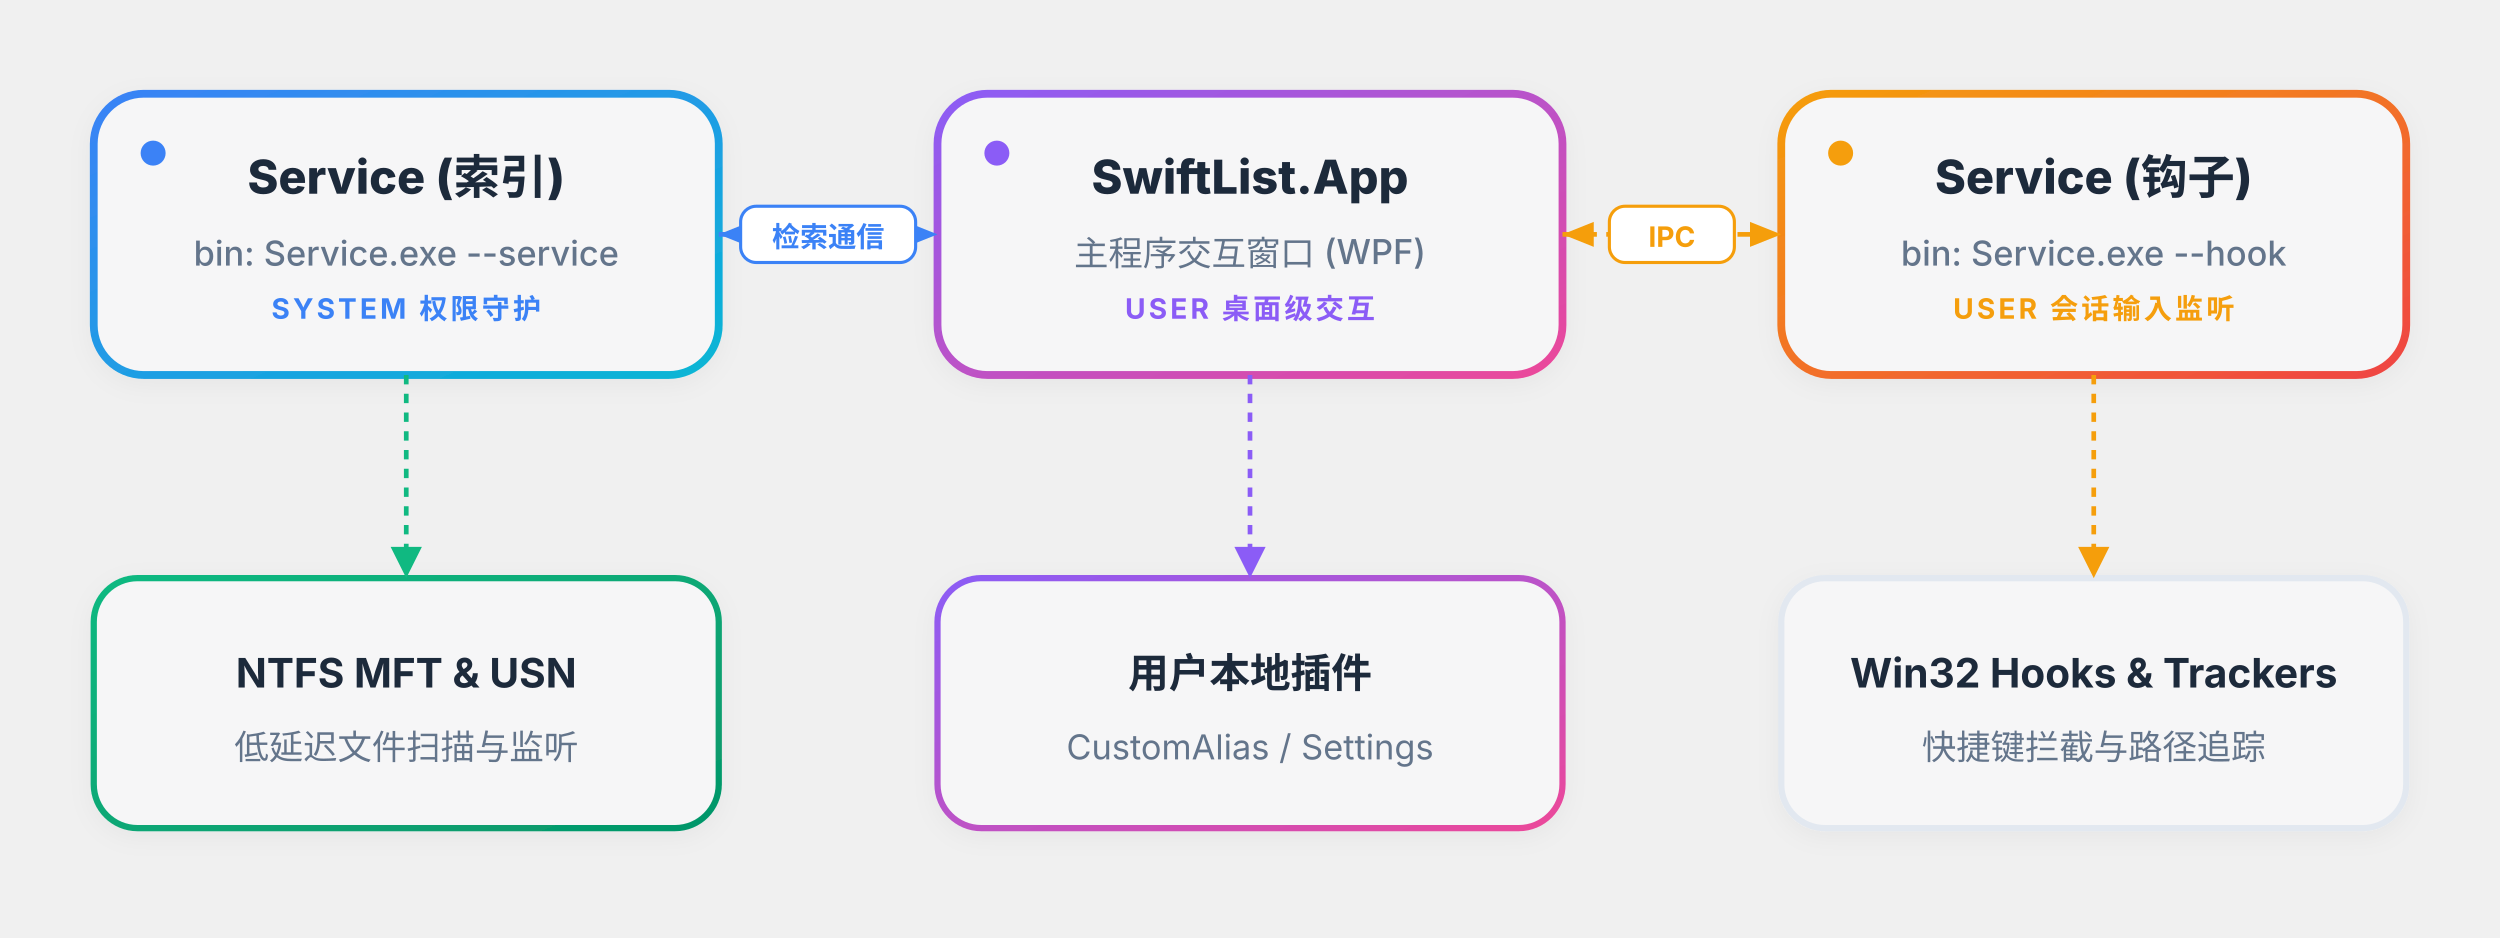
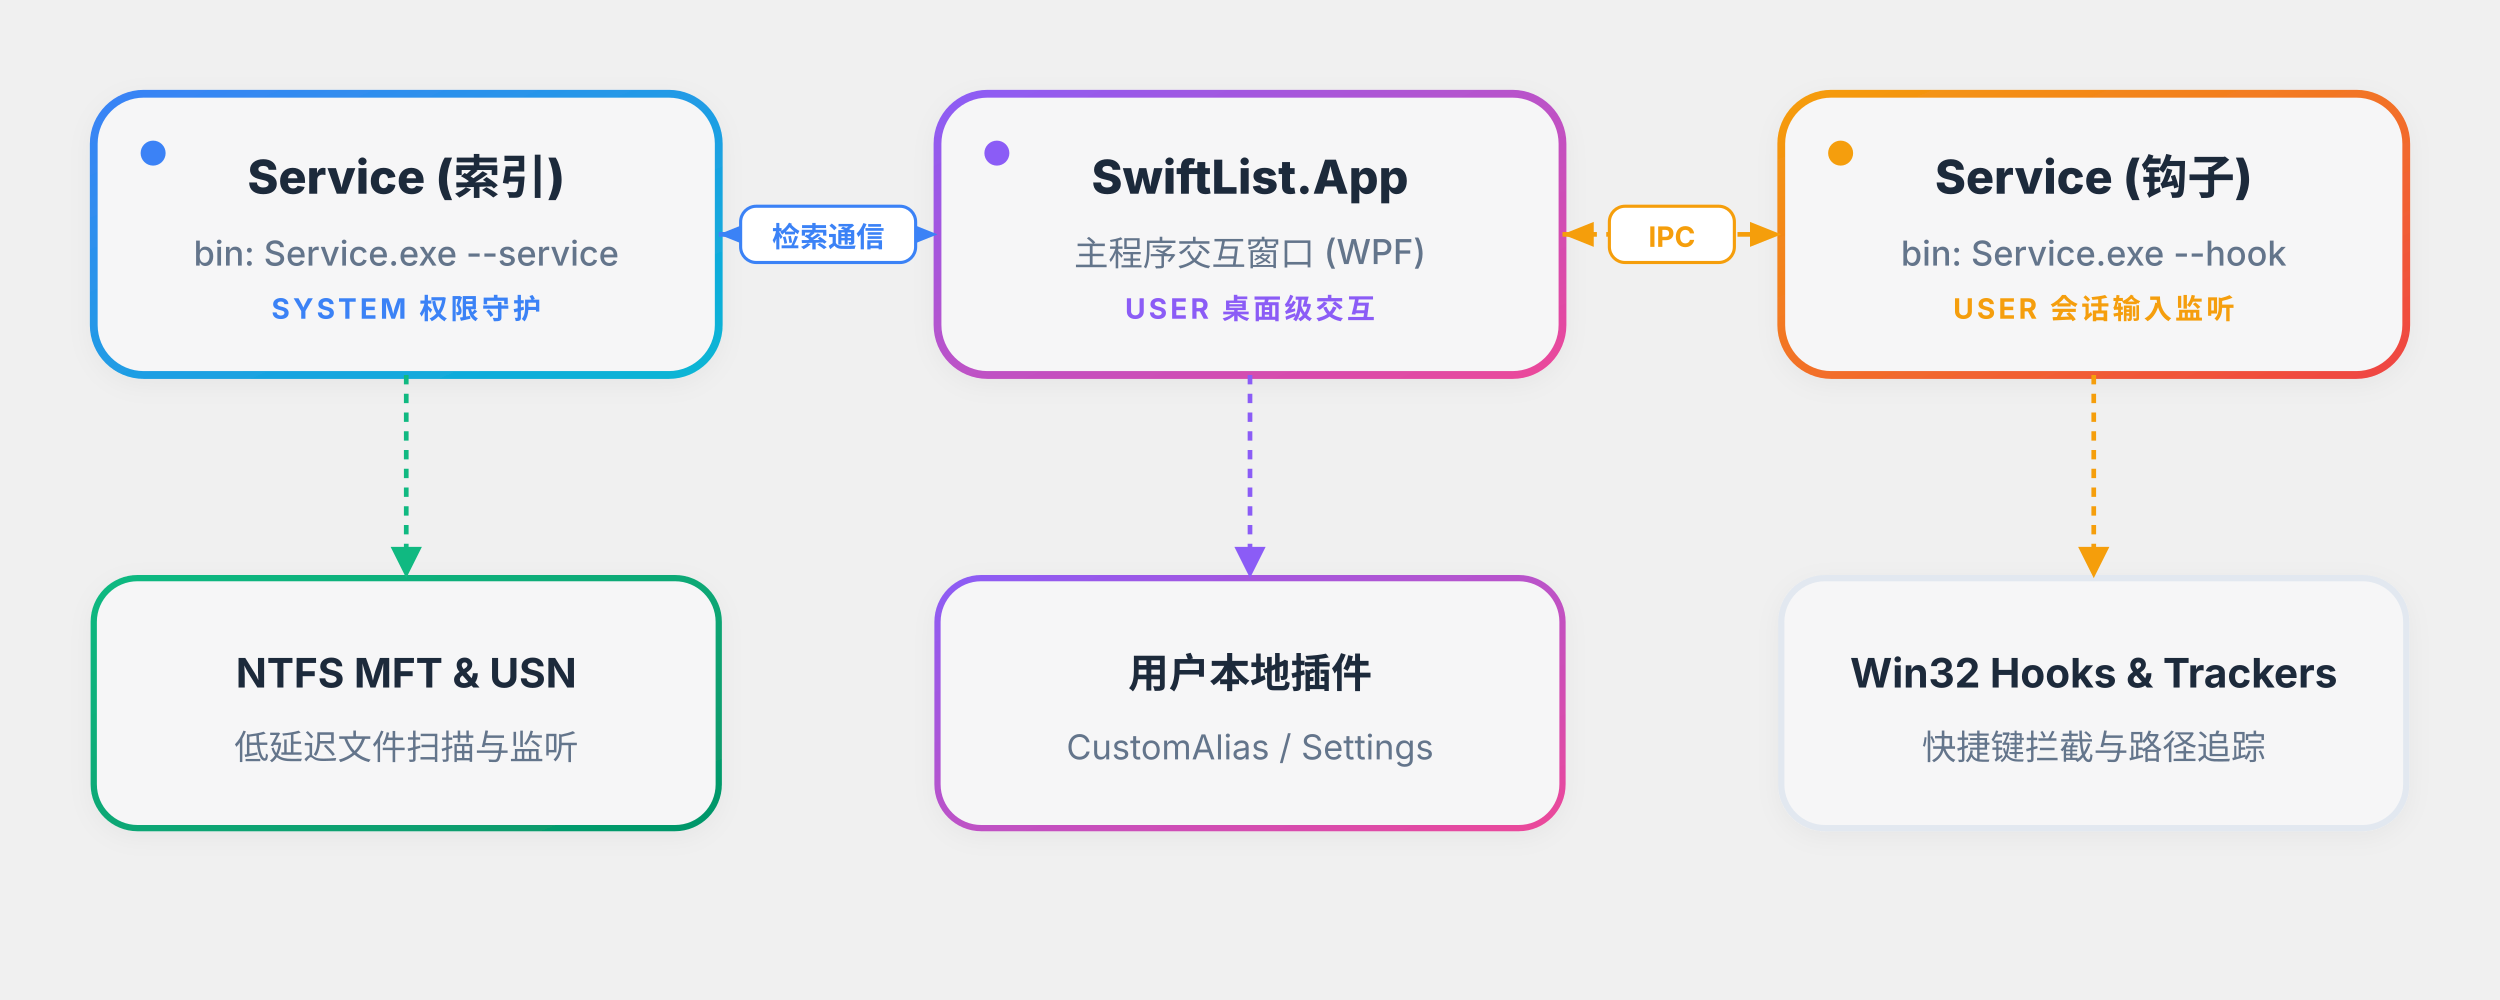
- <svg xmlns="http://www.w3.org/2000/svg" viewBox="0 0 800 300" class="architecture-diagram" style="width: 100%; max-width: 800px; margin: 30px auto; display: block; font-family: system-ui, -apple-system, sans-serif; background-color: transparent;">
+ <svg xmlns="http://www.w3.org/2000/svg" viewBox="0 0 800 320" class="architecture-diagram" style="width: 100%; max-width: 800px; margin: 30px auto; display: block; font-family: system-ui, -apple-system, sans-serif; background-color: transparent;">
  <defs>
    <linearGradient id="serviceGrad" x1="0%" y1="0%" x2="100%" y2="100%">
      <stop offset="0%" stop-color="#3b82f6" />
      <stop offset="100%" stop-color="#06b6d4" />
    </linearGradient>
    <linearGradient id="appGrad" x1="0%" y1="0%" x2="100%" y2="100%">
      <stop offset="0%" stop-color="#8b5cf6" />
      <stop offset="100%" stop-color="#ec4899" />
    </linearGradient>
    <linearGradient id="hookGrad" x1="0%" y1="0%" x2="100%" y2="100%">
      <stop offset="0%" stop-color="#f59e0b" />
      <stop offset="100%" stop-color="#ef4444" />
    </linearGradient>
    <linearGradient id="dbGrad" x1="0%" y1="0%" x2="100%" y2="100%">
      <stop offset="0%" stop-color="#10b981" />
      <stop offset="100%" stop-color="#059669" />
    </linearGradient>
    <filter id="premium-shadow" x="-10%" y="-10%" width="130%" height="130%">
      <feDropShadow dx="0" dy="8" stdDeviation="12" flood-color="#0f172a" flood-opacity="0.08" />
      <feDropShadow dx="0" dy="2" stdDeviation="4" flood-color="#0f172a" flood-opacity="0.04" />
    </filter>
  </defs>
  <g filter="url(#premium-shadow)">
    <rect x="30" y="30" width="200" height="90" rx="16" fill="#f6f6f7" stroke="url(#serviceGrad)" stroke-width="2.5" />
    <rect x="45" y="45" width="8" height="8" rx="4" fill="#3b82f6" />
    <text x="130" y="62" font-weight="800" font-size="15" fill="#1e293b" text-anchor="middle">Service (索引)</text>
    <text x="130" y="85" font-size="11" fill="#64748b" text-anchor="middle" font-weight="500">bin: Service.exe --service</text>
    <text x="130" y="102" font-size="9" fill="#3b82f6" text-anchor="middle" font-weight="700" letter-spacing="1">SYSTEM 权限守护</text>
  </g>
  <g filter="url(#premium-shadow)">
    <rect x="300" y="30" width="200" height="90" rx="16" fill="#f6f6f7" stroke="url(#appGrad)" stroke-width="2.5" />
    <rect x="315" y="45" width="8" height="8" rx="4" fill="#8b5cf6" />
    <text x="400" y="62" font-weight="800" font-size="15" fill="#1e293b" text-anchor="middle">SwiftList.App</text>
    <text x="400" y="85" font-size="11" fill="#64748b" text-anchor="middle" font-weight="500">主程序交互窗口 (WPF)</text>
    <text x="400" y="102" font-size="9" fill="#8b5cf6" text-anchor="middle" font-weight="700" letter-spacing="1">USER 桌面级交互</text>
  </g>
  <g filter="url(#premium-shadow)">
    <rect x="570" y="30" width="200" height="90" rx="16" fill="#f6f6f7" stroke="url(#hookGrad)" stroke-width="2.5" />
    <rect x="585" y="45" width="8" height="8" rx="4" fill="#f59e0b" />
    <text x="670" y="62" font-weight="800" font-size="15" fill="#1e293b" text-anchor="middle">Service (钩子)</text>
    <text x="670" y="85" font-size="11" fill="#64748b" text-anchor="middle" font-weight="500">bin: Service.exe --hook</text>
    <text x="670" y="102" font-size="9" fill="#f59e0b" text-anchor="middle" font-weight="700" letter-spacing="1">USER 会话输入监听</text>
  </g>
  <g filter="url(#premium-shadow)">
    <rect x="30" y="185" width="200" height="80" rx="14" fill="#f6f6f7" stroke="url(#dbGrad)" stroke-width="2" />
    <text x="130" y="220" font-weight="700" font-size="13" fill="#1e293b" text-anchor="middle">NTFS MFT &amp; USN</text>
    <text x="130" y="243" font-size="11" fill="#64748b" text-anchor="middle">低延迟文件扫描与监听</text>
  </g>
  <g filter="url(#premium-shadow)">
    <rect x="300" y="185" width="200" height="80" rx="14" fill="#f6f6f7" stroke="url(#appGrad)" stroke-width="2" />
    <text x="400" y="220" font-weight="700" font-size="13" fill="#1e293b" text-anchor="middle">用户本地插件</text>
    <text x="400" y="243" font-size="11" fill="#64748b" text-anchor="middle">CustomAlias / Settings</text>
  </g>
  <g filter="url(#premium-shadow)">
    <rect x="570" y="185" width="200" height="80" rx="14" fill="#f6f6f7" stroke="#e2e8f0" stroke-width="2" />
    <text x="670" y="220" font-weight="700" font-size="13" fill="#1e293b" text-anchor="middle">Win32 Hooks &amp; Trackers</text>
    <text x="670" y="243" font-size="11" fill="#64748b" text-anchor="middle">快捷键拦截与路径追踪</text>
  </g>
  <g>
    <path d="M 230 75 L 300 75" stroke="#3b82f6" stroke-dasharray="4,3" stroke-width="1.5" />
    <polygon points="230,75 240,71 240,79" fill="#3b82f6" />
    <polygon points="300,75 290,71 290,79" fill="#3b82f6" />
    <rect x="237" y="66" width="56" height="18" rx="5" fill="#ffffff" stroke="#3b82f6" stroke-width="1" />
    <text x="265" y="79" font-size="9" fill="#3b82f6" text-anchor="middle" font-weight="700">检索通信</text>
  </g>
  <g>
    <path d="M 500 75 L 570 75" stroke="#f59e0b" stroke-dasharray="4,3" stroke-width="1.5" />
    <polygon points="500,75 510,71 510,79" fill="#f59e0b" />
    <polygon points="570,75 560,71 560,79" fill="#f59e0b" />
    <rect x="515" y="66" width="40" height="18" rx="5" fill="#ffffff" stroke="#f59e0b" stroke-width="1" />
    <text x="535" y="79" font-size="9" fill="#f59e0b" text-anchor="middle" font-weight="700">IPC</text>
  </g>
  <g>
    <path d="M 130 120 L 130 185" stroke="#10b981" stroke-width="1.5" stroke-dasharray="3,3" />
    <polygon points="130,185 125,175 135,175" fill="#10b981" />
  </g>
  <g>
    <path d="M 400 120 L 400 185" stroke="#8b5cf6" stroke-width="1.5" stroke-dasharray="3,3" />
    <polygon points="400,185 395,175 405,175" fill="#8b5cf6" />
  </g>
  <g>
    <path d="M 670 120 L 670 185" stroke="#f59e0b" stroke-width="1.5" stroke-dasharray="3,3" />
    <polygon points="670,185 665,175 675,175" fill="#f59e0b" />
  </g>
</svg>
